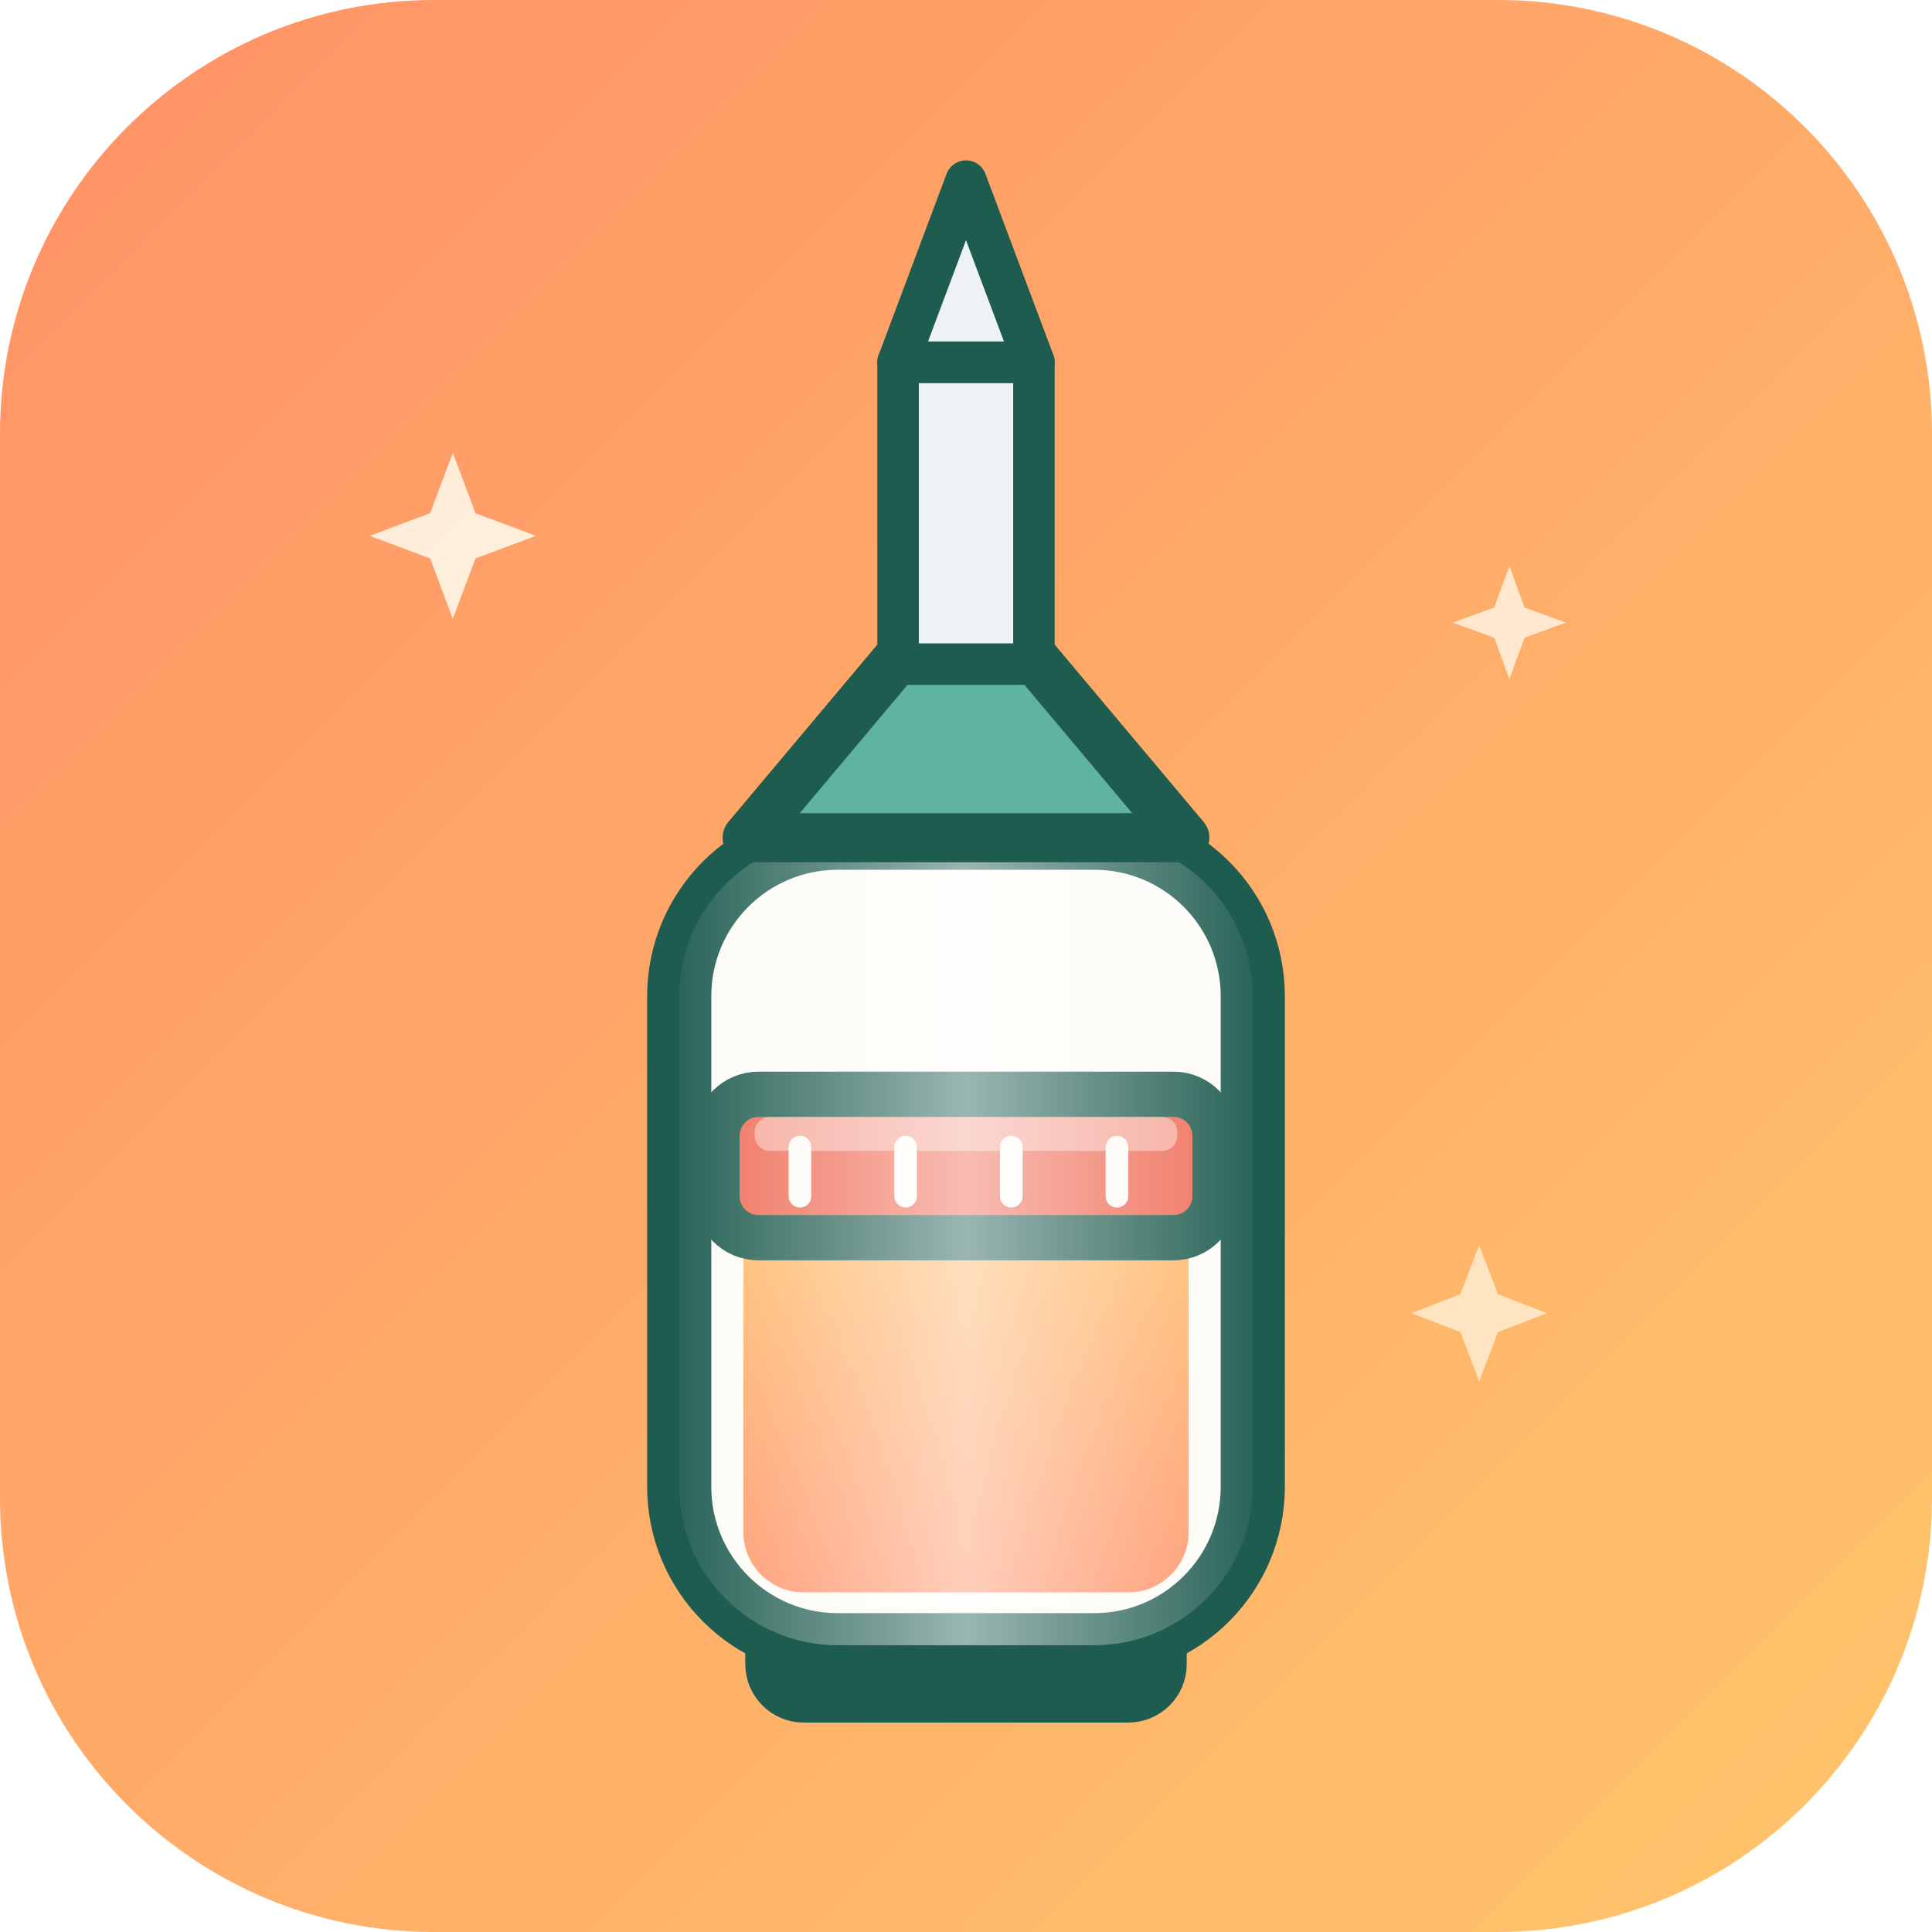
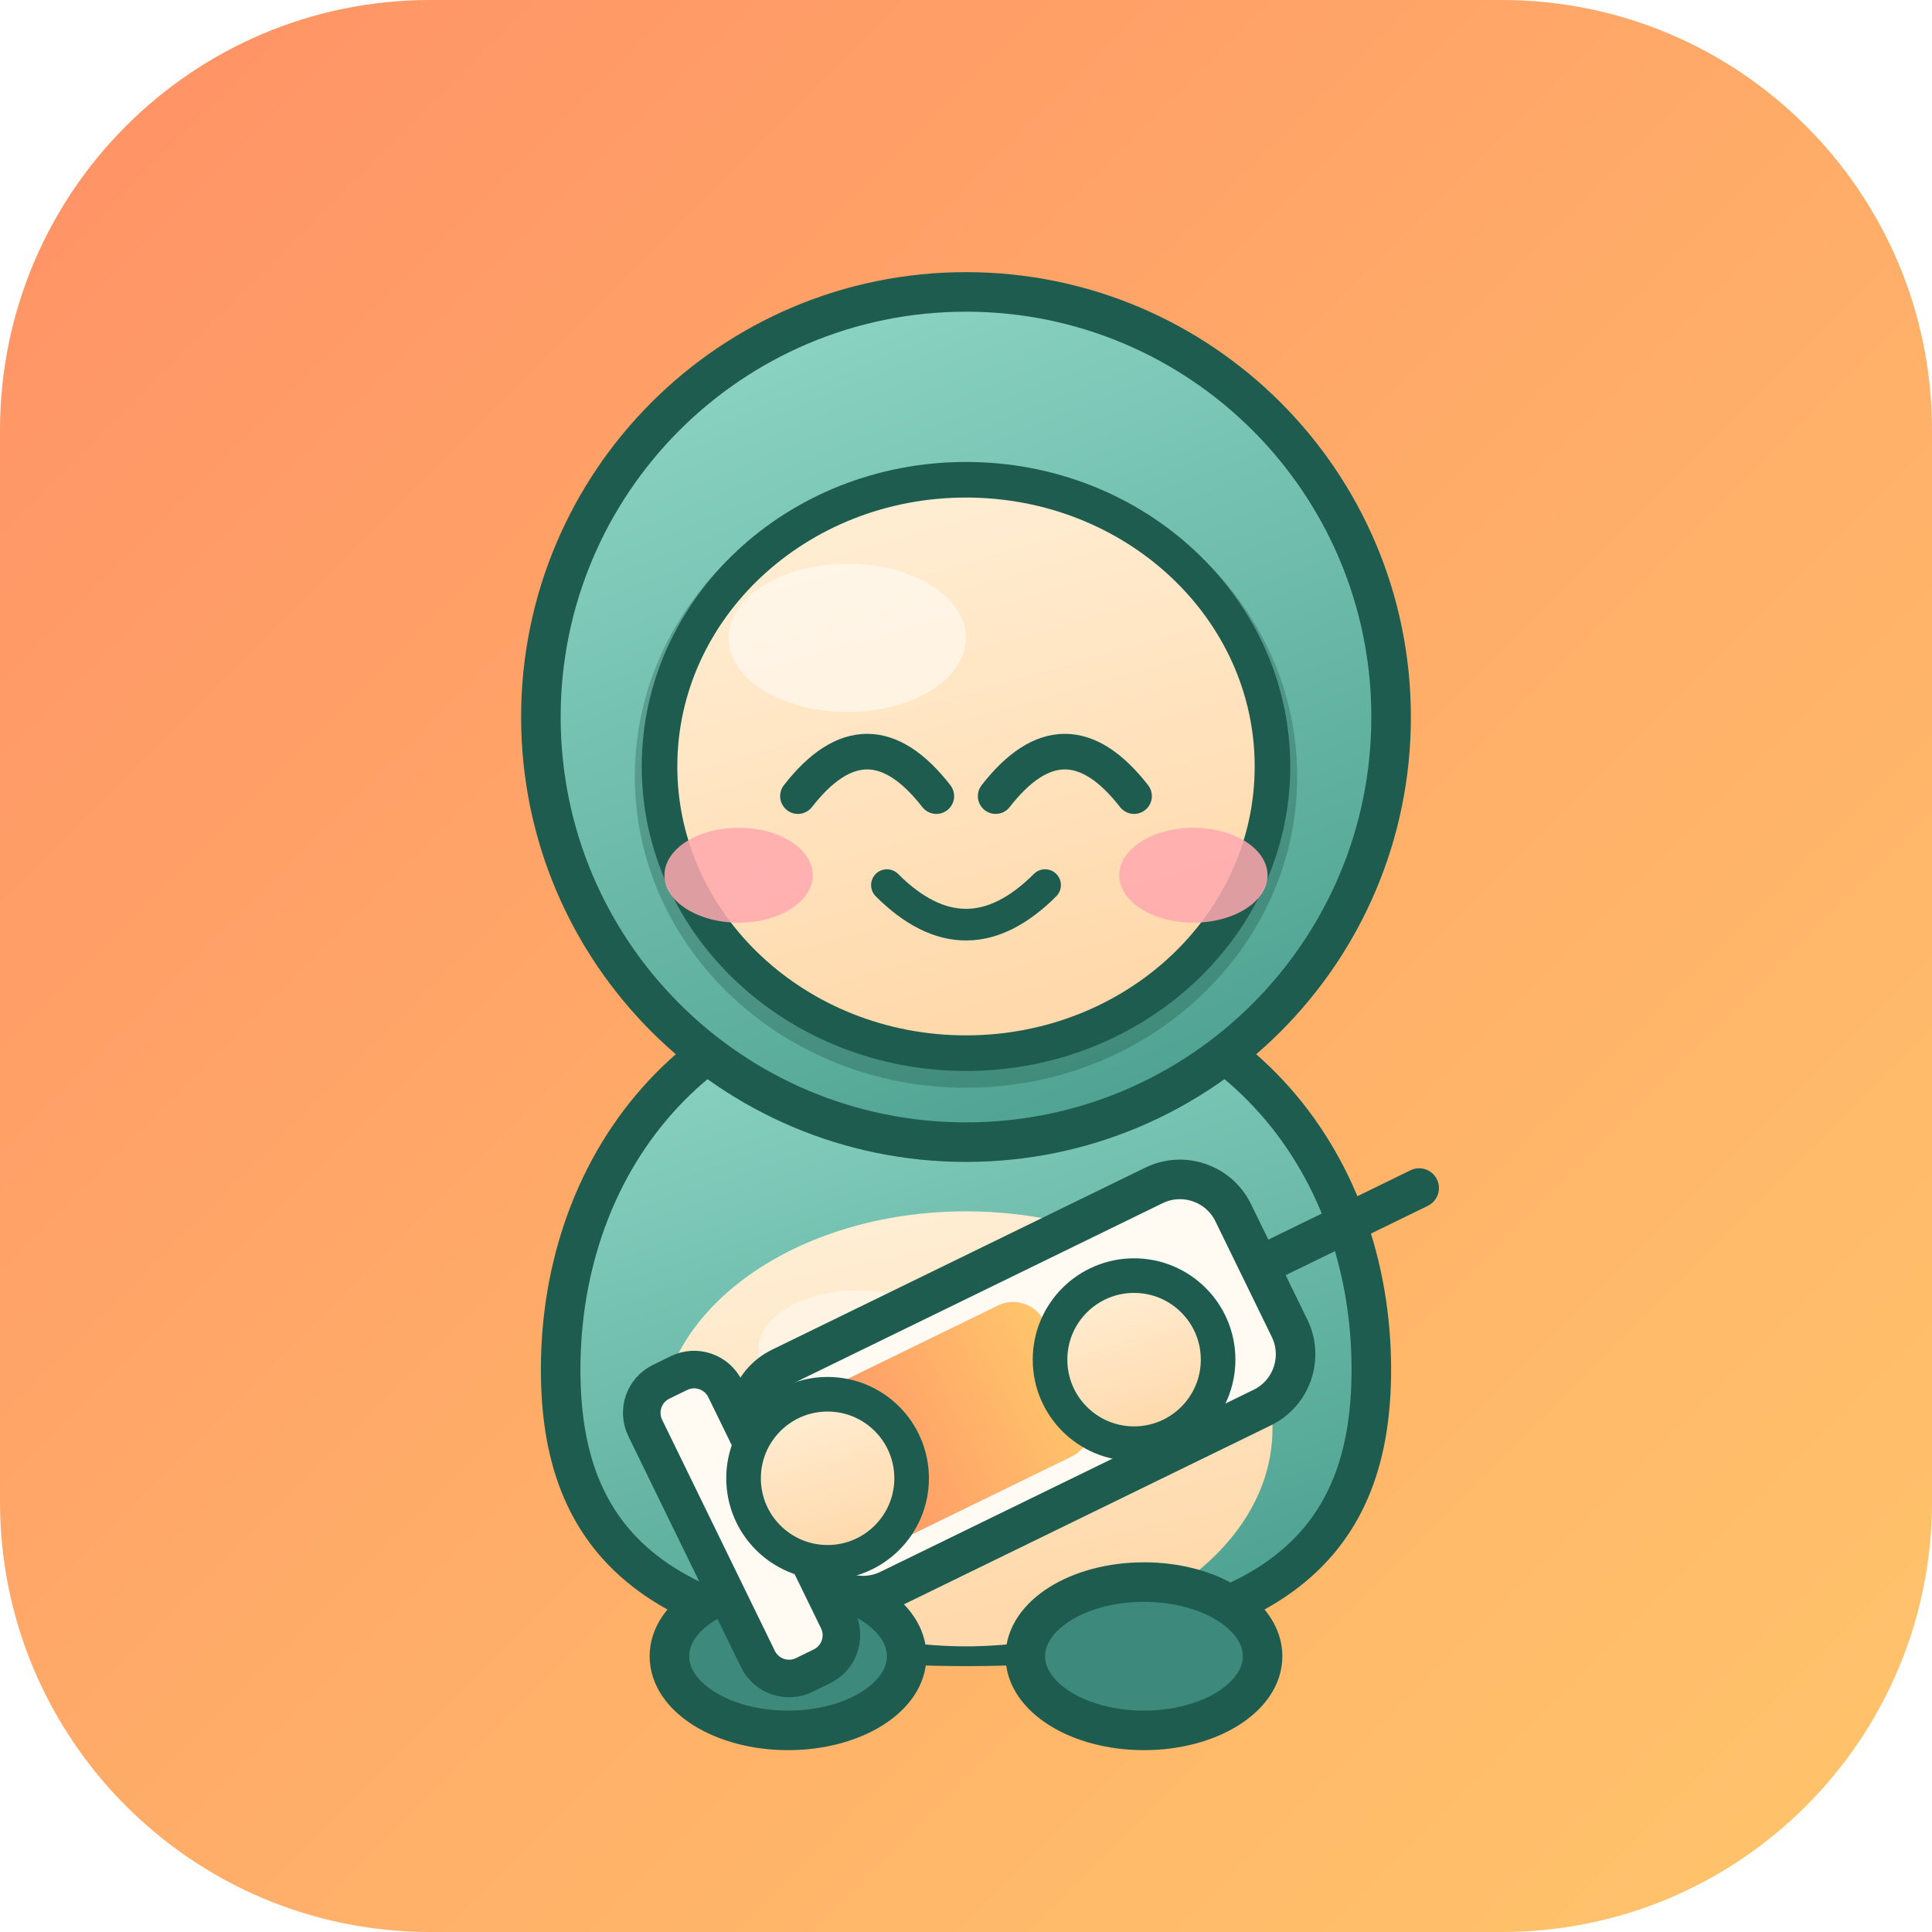
<svg xmlns="http://www.w3.org/2000/svg" viewBox="0 0 512 512">
  <defs>
-     <linearGradient id="bg" x1="0" y1="0" x2="1" y2="1">
+     <linearGradient id="iBg" x1="0" y1="0" x2="1" y2="1">
      <stop offset="0%" stop-color="#ff9166" />
      <stop offset="100%" stop-color="#ffc66b" />
    </linearGradient>
-     <linearGradient id="liq" x1="0" y1="1" x2="0" y2="0">
+     <linearGradient id="iHood" x1="0.2" y1="0" x2="0.6" y2="1">
+       <stop offset="0%" stop-color="#8fd6c6" />
+       <stop offset="100%" stop-color="#4fa392" />
+     </linearGradient>
+     <linearGradient id="iSkin" x1="0" y1="0" x2="0.3" y2="1">
+       <stop offset="0%" stop-color="#fff1da" />
+       <stop offset="100%" stop-color="#ffd9ab" />
+     </linearGradient>
+     <linearGradient id="iLiq" x1="0" y1="0" x2="1" y2="0">
      <stop offset="0%" stop-color="#ff9166" />
      <stop offset="100%" stop-color="#ffc66b" />
    </linearGradient>
-     <linearGradient id="shine" x1="0" y1="0" x2="1" y2="0">
-       <stop offset="0%" stop-color="rgba(255,255,255,0.05)" />
-       <stop offset="50%" stop-color="rgba(255,255,255,0.55)" />
-       <stop offset="100%" stop-color="rgba(255,255,255,0.05)" />
-     </linearGradient>
  </defs>
-   <rect width="512" height="512" rx="115" fill="url(#bg)" />
-   <g fill="#fff6e6">
-     <path d="M120 120 l6 16 l16 6 l-16 6 l-6 16 l-6 -16 l-16 -6 l16 -6 z" opacity="0.9" />
-     <path d="M400 150 l4 11 l11 4 l-11 4 l-4 11 l-4 -11 l-11 -4 l11 -4 z" opacity="0.8" />
-     <path d="M392 330 l5 13 l13 5 l-13 5 l-5 13 l-5 -13 l-13 -5 l13 -5 z" opacity="0.7" />
+   <rect width="512" height="512" rx="114" fill="url(#iBg)" />
+   <g transform="translate(59.5,53.78) scale(2.62)">
+     <path d="M75 78 c27 0 41 19 41 40 c0 17 -9 28 -41 28 s-41 -11 -41 -28 c0 -21 14 -40 41 -40 z" fill="url(#iHood)" stroke="#1f5c50" stroke-width="4" stroke-linejoin="round" />
+     <ellipse cx="75" cy="124" rx="31" ry="22" fill="url(#iSkin)" />
+     <ellipse cx="64" cy="116" rx="10" ry="6" fill="rgba(255,255,255,0.45)" />
+     <ellipse cx="57" cy="147" rx="12" ry="7.5" fill="#3d8a7c" stroke="#1f5c50" stroke-width="4" />
+     <ellipse cx="93" cy="147" rx="12" ry="7.5" fill="#3d8a7c" stroke="#1f5c50" stroke-width="4" />
+     <circle cx="75" cy="52" r="43" fill="url(#iHood)" stroke="#1f5c50" stroke-width="4" />
+     <ellipse cx="75" cy="58" rx="33.5" ry="31.5" fill="rgba(20,70,60,0.28)" />
+     <ellipse cx="75" cy="57" rx="31" ry="29" fill="url(#iSkin)" stroke="#1f5c50" stroke-width="3.6" />
+     <ellipse cx="63" cy="44" rx="12" ry="7.5" fill="rgba(255,255,255,0.5)" />
+     <path d="M58 60 q7 -9 14 0" fill="none" stroke="#1f5c50" stroke-width="3.6" stroke-linecap="round" />
+     <path d="M78 60 q7 -9 14 0" fill="none" stroke="#1f5c50" stroke-width="3.6" stroke-linecap="round" />
+     <ellipse cx="52" cy="68" rx="7.5" ry="4.8" fill="#ffa8ae" opacity=".85" />
+     <ellipse cx="98" cy="68" rx="7.5" ry="4.8" fill="#ffa8ae" opacity=".85" />
+     <path d="M67 69 q8 8 16 0" fill="none" stroke="#1f5c50" stroke-width="3.2" stroke-linecap="round" />
+     <g transform="rotate(-26 75 122)">
+       <path d="M110 122 h16" stroke="#1f5c50" stroke-width="4" stroke-linecap="round" />
+       <rect x="54" y="110" width="54" height="25" rx="6" fill="#fffaf2" stroke="#1f5c50" stroke-width="4" />
+       <rect x="58" y="114" width="28" height="17" rx="3.5" fill="url(#iLiq)" />
+       <rect x="45" y="106" width="9" height="33" rx="3.5" fill="#fffaf2" stroke="#1f5c50" stroke-width="3.8" />
+     </g>
+     <circle cx="61" cy="129" r="8.5" fill="url(#iSkin)" stroke="#1f5c50" stroke-width="3.5" />
+     <circle cx="92" cy="117" r="8.5" fill="url(#iSkin)" stroke="#1f5c50" stroke-width="3.5" />
  </g>
-   <g>
-     <rect x="204" y="424" width="104" height="26" rx="9" fill="#fdfbf6" stroke="#1f5c50" stroke-width="13" />
-     <line x1="228" y1="430" x2="228" y2="444" stroke="#1f5c50" stroke-width="7" stroke-linecap="round" />
-     <line x1="256" y1="430" x2="256" y2="444" stroke="#1f5c50" stroke-width="7" stroke-linecap="round" />
-     <line x1="284" y1="430" x2="284" y2="444" stroke="#1f5c50" stroke-width="7" stroke-linecap="round" />
-   </g>
-   <rect x="234" y="326" width="44" height="104" rx="8" fill="#fdfbf6" stroke="#1f5c50" stroke-width="12" stroke-linejoin="round" />
-   <rect x="180" y="222" width="152" height="214" rx="42" fill="#fdfbf6" stroke="#1f5c50" stroke-width="17" />
-   <rect x="197" y="304" width="118" height="118" rx="16" fill="url(#liq)" />
-   <g>
-     <rect x="190" y="290" width="132" height="38" rx="11" fill="#ef6a54" stroke="#1f5c50" stroke-width="12" />
-     <rect x="200" y="296" width="112" height="9" rx="4" fill="rgba(255,255,255,0.4)" />
-     <line x1="212" y1="304" x2="212" y2="317" stroke="#fdfbf6" stroke-width="6" stroke-linecap="round" />
-     <line x1="240" y1="304" x2="240" y2="317" stroke="#fdfbf6" stroke-width="6" stroke-linecap="round" />
-     <line x1="268" y1="304" x2="268" y2="317" stroke="#fdfbf6" stroke-width="6" stroke-linecap="round" />
-     <line x1="296" y1="304" x2="296" y2="317" stroke="#fdfbf6" stroke-width="6" stroke-linecap="round" />
-   </g>
-   <rect x="180" y="222" width="152" height="214" rx="42" fill="url(#shine)" />
-   <path d="M198 222 L314 222 L272 172 L240 172 Z" fill="#5fb3a3" stroke="#1f5c50" stroke-width="13" stroke-linejoin="round" />
-   <rect x="238" y="96" width="36" height="80" fill="#eef1f5" stroke="#1f5c50" stroke-width="11" stroke-linejoin="round" />
-   <path d="M238 96 L274 96 L256 48 Z" fill="#eef1f5" stroke="#1f5c50" stroke-width="11" stroke-linejoin="round" />
</svg>
